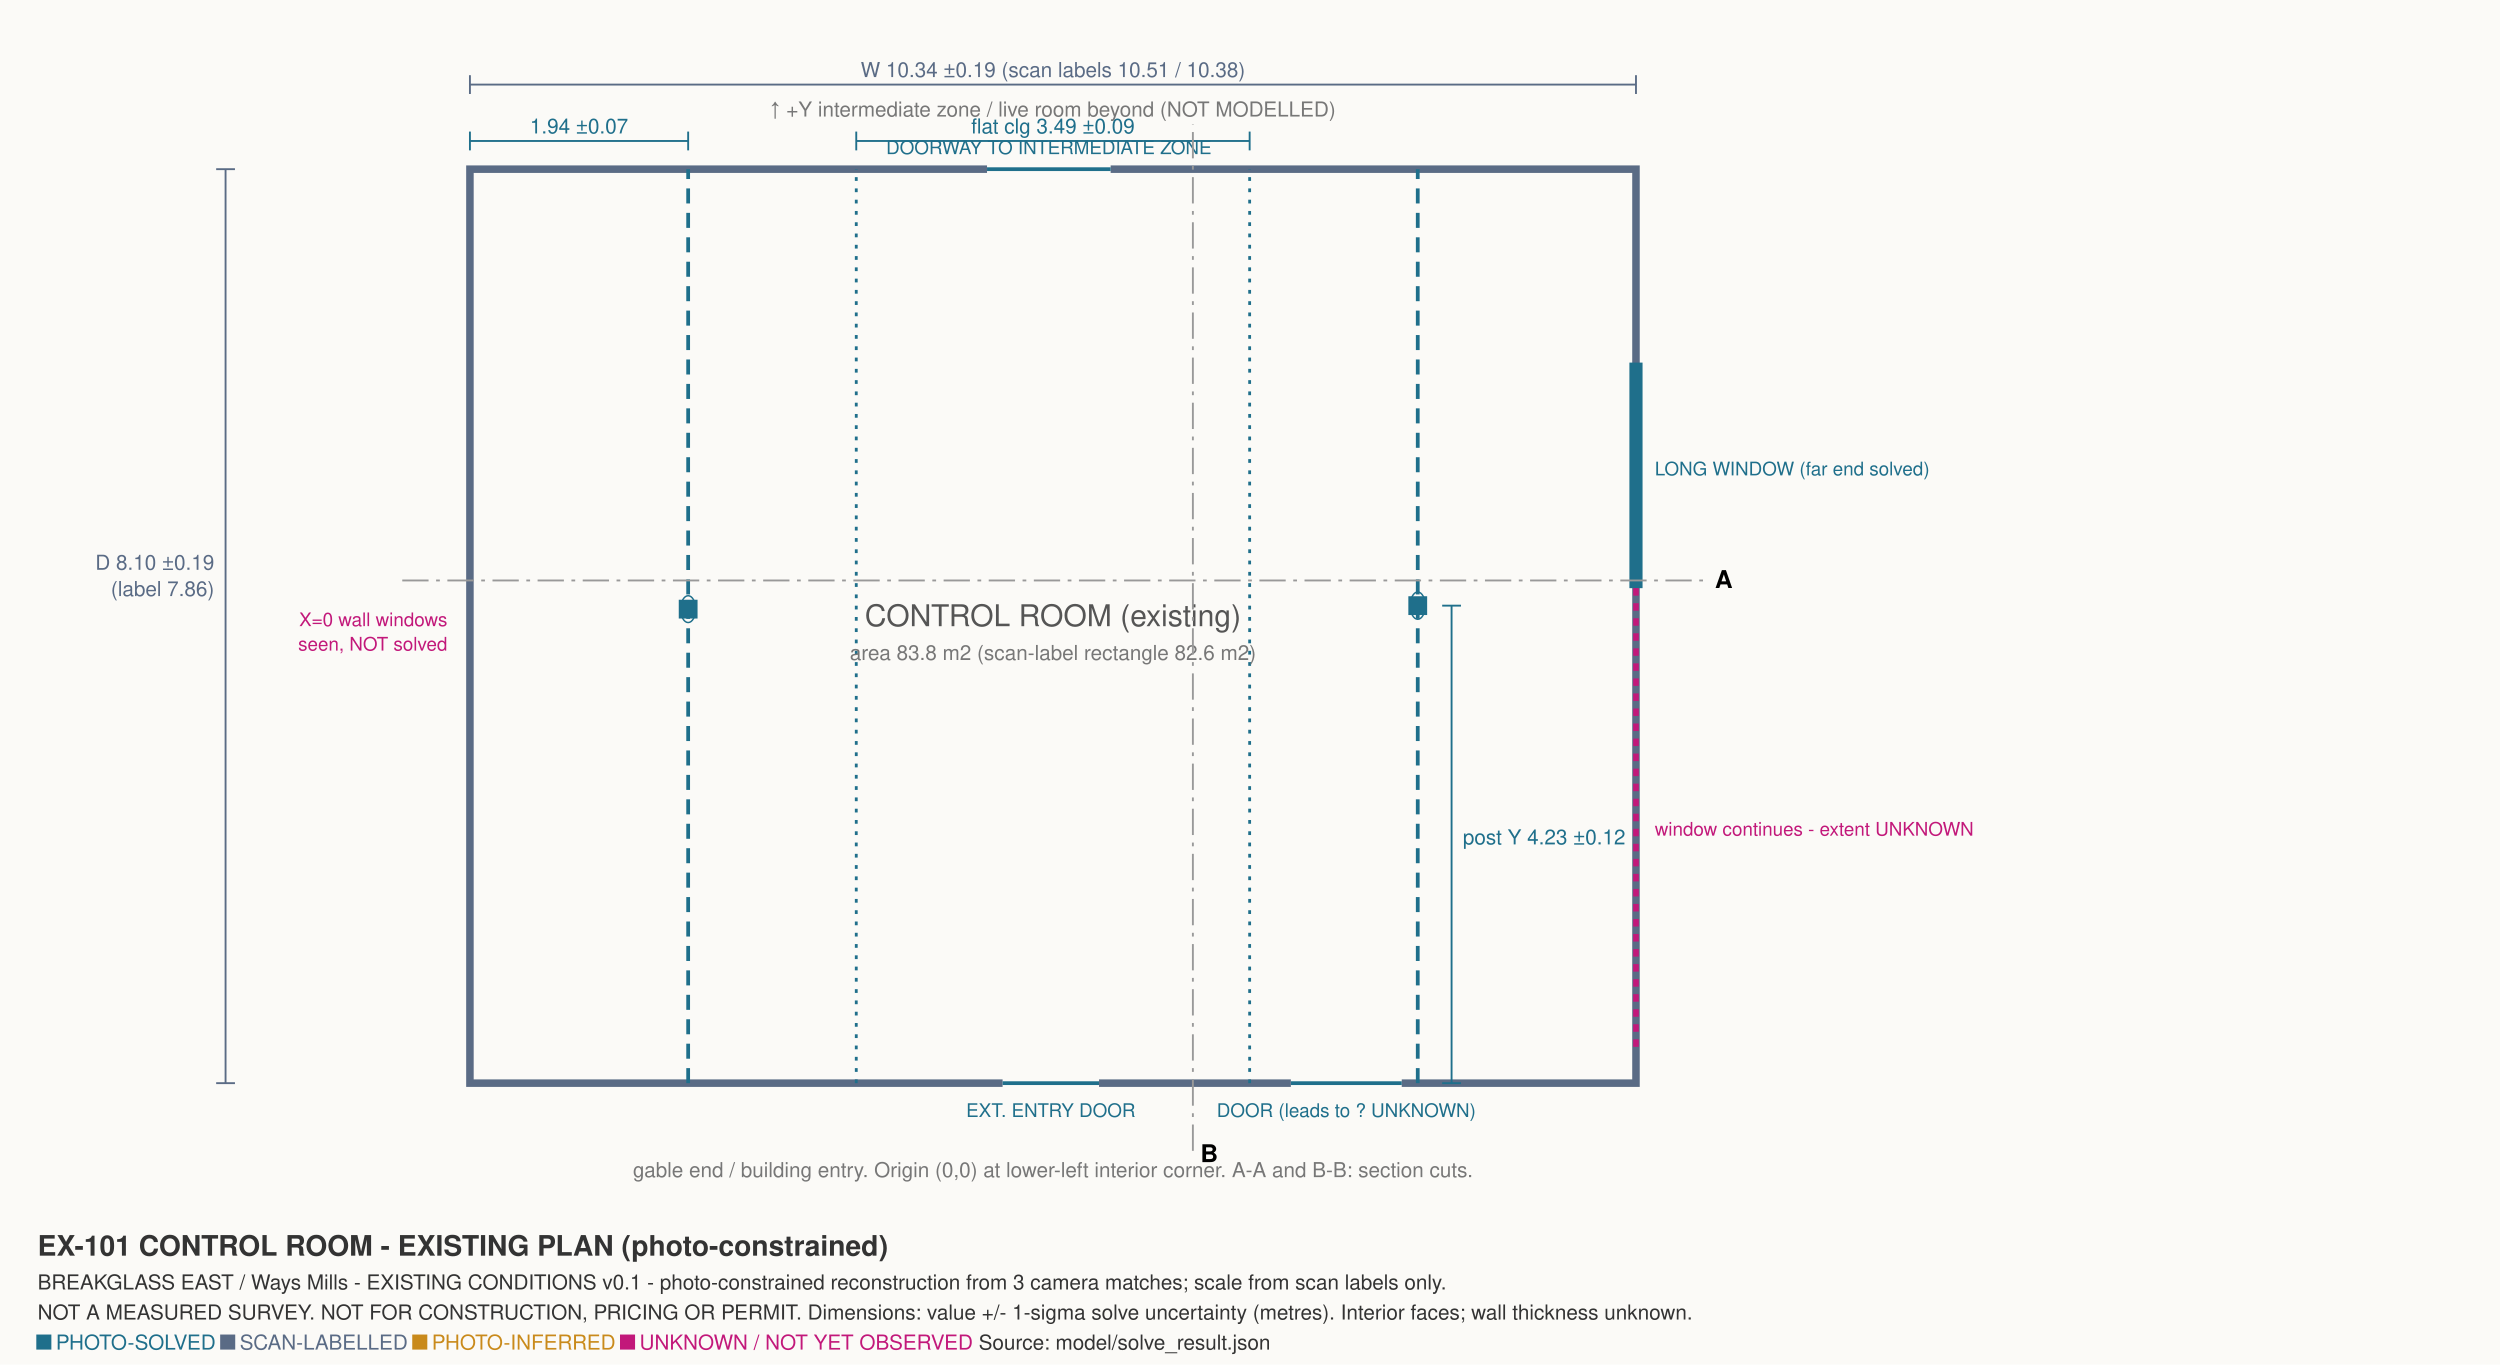
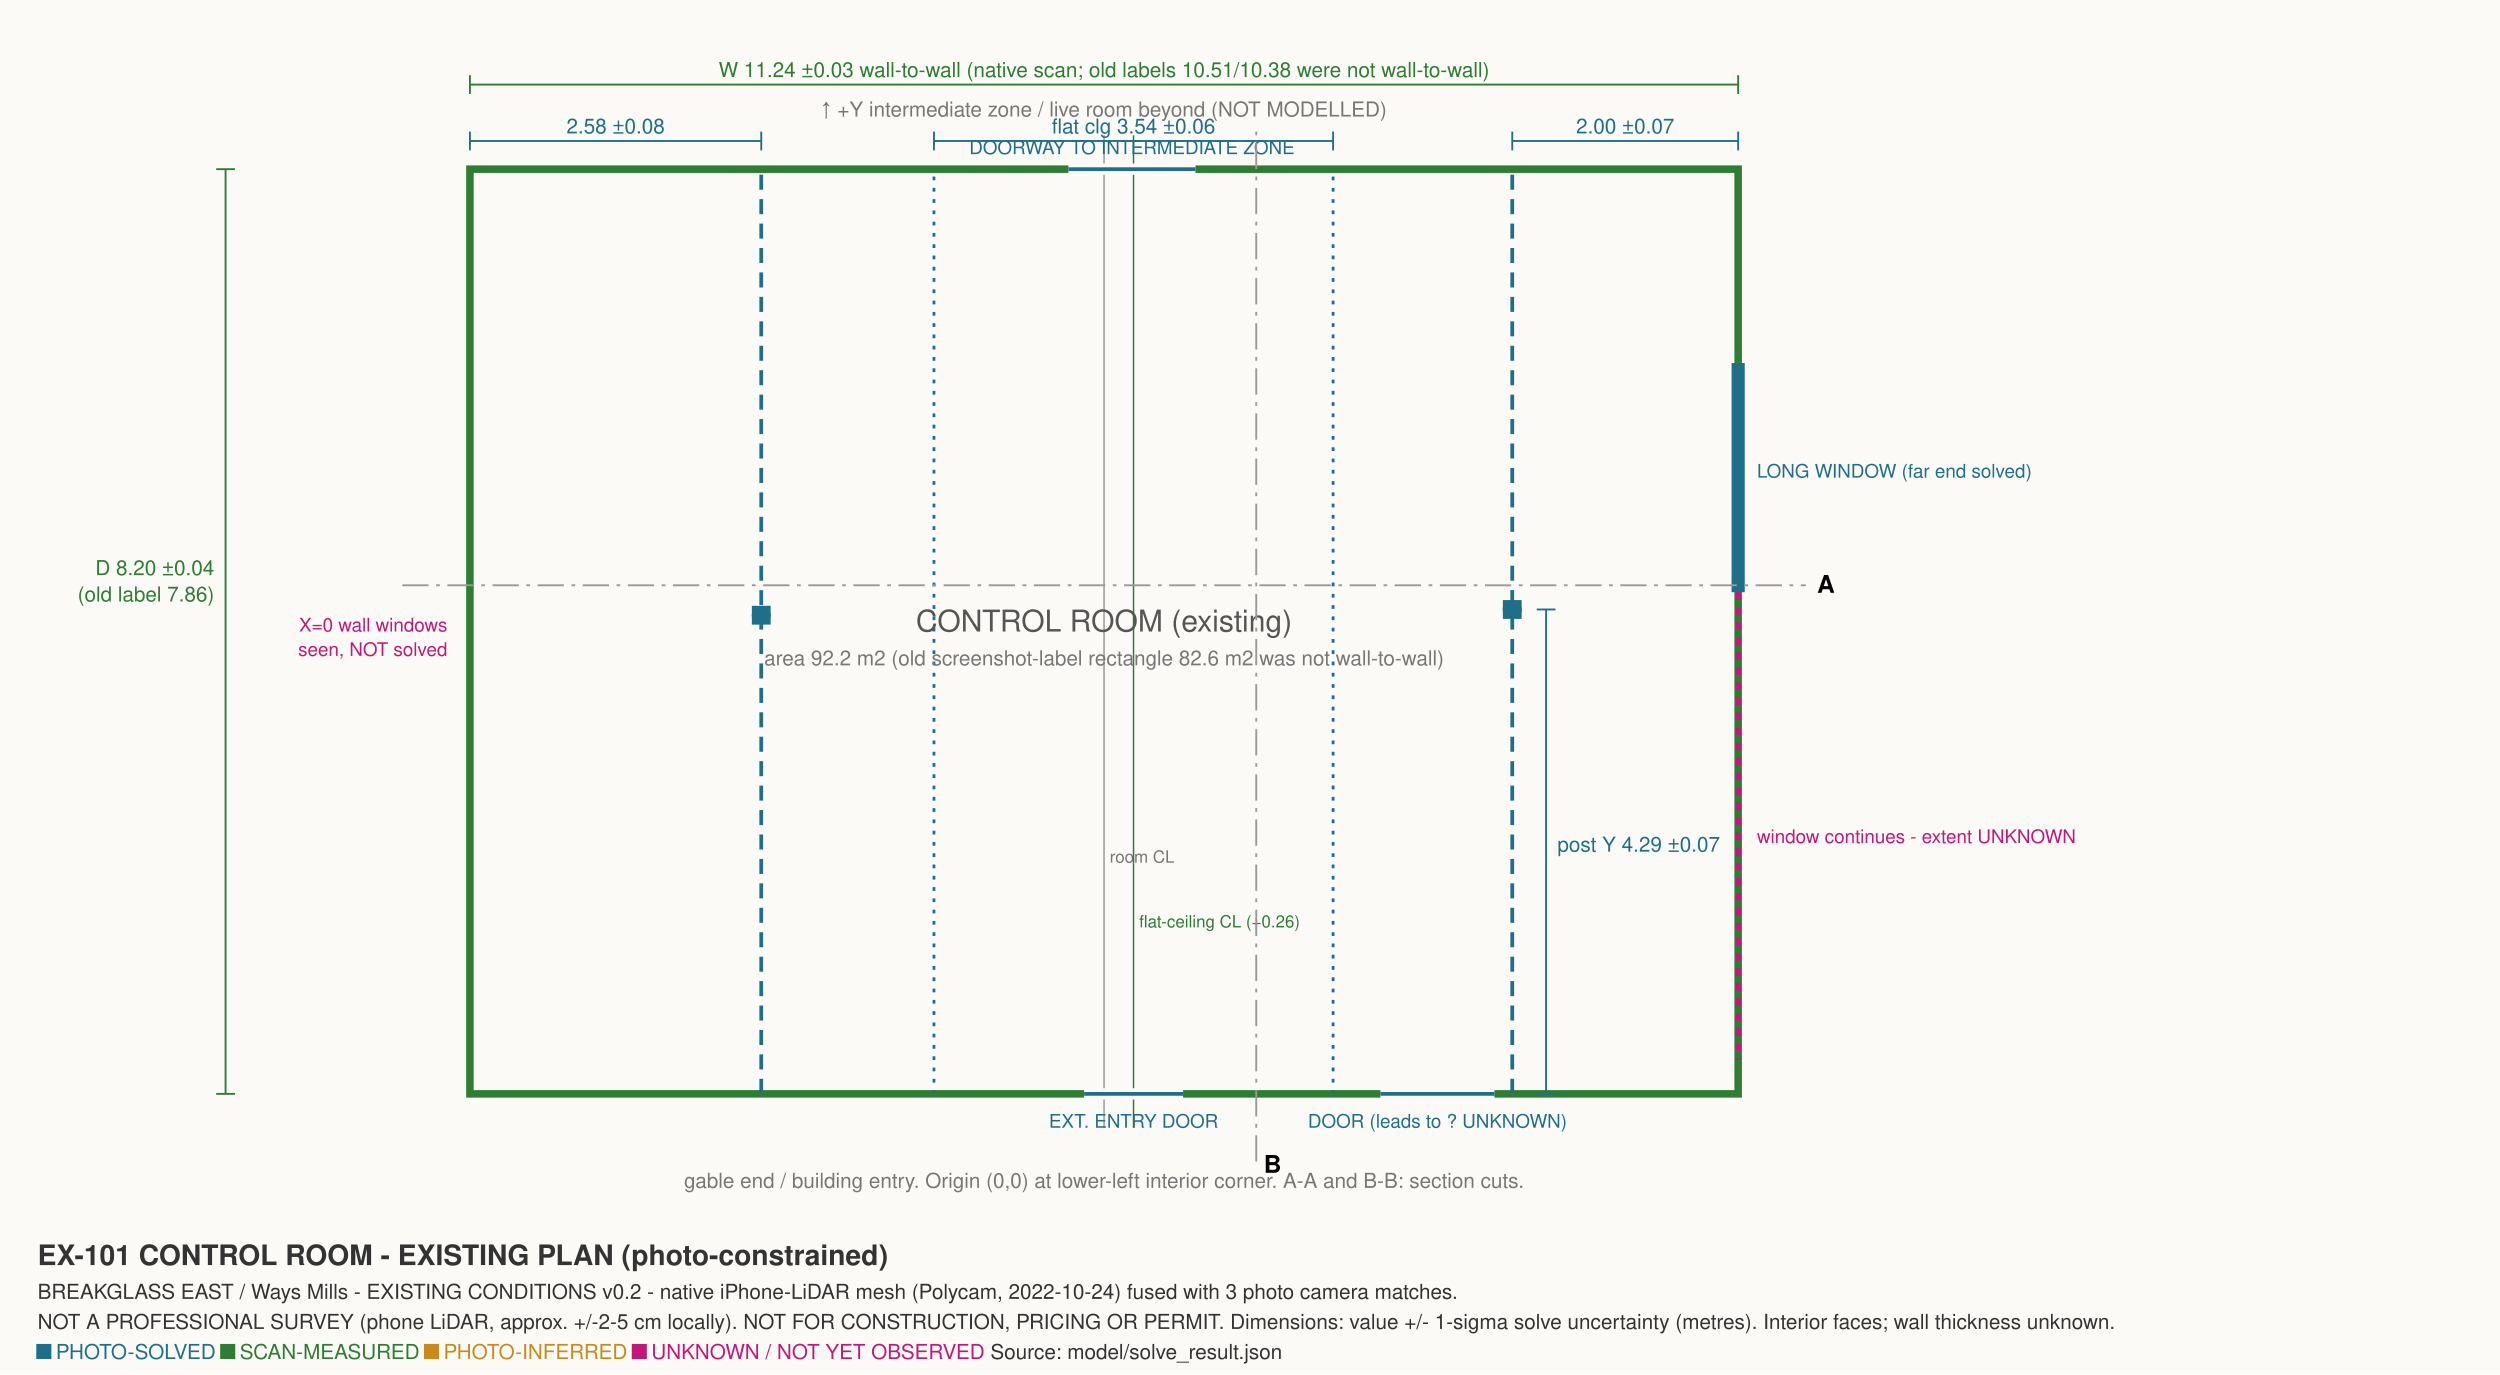
- <svg xmlns="http://www.w3.org/2000/svg" width="1330" height="726" viewBox="0 0 1330 726" font-family="Helvetica,Arial,sans-serif">
-   <rect width="1330" height="726" fill="#fbfaf7" />
-   <rect x="250" y="90.0" width="620.34" height="486.24" fill="none" stroke="#5a6b85" stroke-width="4" />
-   <line x1="366.1" y1="576.24" x2="366.1" y2="90.0" stroke="#1f6f8b" stroke-dasharray="8 5" stroke-width="2" />
-   <line x1="754.24" y1="576.24" x2="754.24" y2="90.0" stroke="#1f6f8b" stroke-dasharray="8 5" stroke-width="2" />
-   <line x1="455.53" y1="576.24" x2="455.53" y2="90.0" stroke="#1f6f8b" stroke-dasharray="2 4" stroke-width="1.5" />
-   <line x1="664.81" y1="576.24" x2="664.81" y2="90.0" stroke="#1f6f8b" stroke-dasharray="2 4" stroke-width="1.5" />
-   <rect x="361.1" y="319.06" width="10" height="10" fill="#1f6f8b" />
-   <ellipse cx="366.1" cy="324.06" rx="4" ry="7.14" fill="none" stroke="#1f6f8b" stroke-width="0.8" />
-   <rect x="749.24" y="317.2" width="10" height="10" fill="#1f6f8b" />
-   <ellipse cx="754.24" cy="322.2" rx="4" ry="7.26" fill="none" stroke="#1f6f8b" stroke-width="0.8" />
-   <line x1="533.38" y1="576.24" x2="584.68" y2="576.24" stroke="#fbfaf7" stroke-width="6" />
-   <line x1="533.38" y1="576.24" x2="584.68" y2="576.24" stroke="#1f6f8b" stroke-width="2" />
-   <text x="559.03" y="594.24" font-size="10" text-anchor="middle" fill="#1f6f8b">EXT. ENTRY DOOR</text>
-   <line x1="686.74" y1="576.24" x2="745.72" y2="576.24" stroke="#fbfaf7" stroke-width="6" />
-   <line x1="686.74" y1="576.24" x2="745.72" y2="576.24" stroke="#1f6f8b" stroke-width="2" />
-   <text x="716.23" y="594.24" font-size="10" text-anchor="middle" fill="#1f6f8b">DOOR (leads to ? UNKNOWN)</text>
-   <line x1="525.1" y1="90.0" x2="590.86" y2="90.0" stroke="#fbfaf7" stroke-width="6" />
-   <line x1="525.1" y1="90.0" x2="590.86" y2="90.0" stroke="#1f6f8b" stroke-width="2" />
-   <text x="557.98" y="82.0" font-size="10" text-anchor="middle" fill="#1f6f8b">DOORWAY TO INTERMEDIATE ZONE</text>
-   <line x1="870.34" y1="192.9" x2="870.34" y2="312.9" stroke="#1f6f8b" stroke-width="7" />
-   <line x1="870.34" y1="312.9" x2="870.34" y2="558.24" stroke="#c2187a" stroke-width="3" stroke-dasharray="4 4" />
-   <text x="880.34" y="252.9" font-size="10" fill="#1f6f8b">LONG WINDOW (far end solved)</text>
-   <text x="880.34" y="444.57" font-size="10" fill="#c2187a">window continues - extent UNKNOWN</text>
-   <text x="238.0" y="333.12" font-size="10" fill="#c2187a" text-anchor="end">X=0 wall windows</text>
-   <text x="238.0" y="346.12" font-size="10" fill="#c2187a" text-anchor="end">seen, NOT solved</text>
-   <text x="560.17" y="333.12" font-size="16" text-anchor="middle" fill="#555">CONTROL ROOM (existing)</text>
-   <text x="560.17" y="351.12" font-size="11" text-anchor="middle" fill="#777">area 83.8 m2 (scan-label rectangle 82.6 m2)</text>
-   <text x="560.17" y="62.0" font-size="11" text-anchor="middle" fill="#777">↑ +Y  intermediate zone / live room beyond (NOT MODELLED)</text>
-   <text x="560.17" y="626.24" font-size="11" text-anchor="middle" fill="#777">gable end / building entry. Origin (0,0) at lower-left interior corner. A-A and B-B: section cuts.</text>
-   <line x1="250" y1="45.0" x2="870.34" y2="45.0" stroke="#5a6b85" stroke-width="1" />
-   <line x1="250" y1="40.0" x2="250" y2="50.0" stroke="#5a6b85" />
-   <line x1="870.34" y1="40.0" x2="870.34" y2="50.0" stroke="#5a6b85" />
-   <text x="560.17" y="41.0" font-size="11" text-anchor="middle" fill="#5a6b85">W 10.34 ±0.19  (scan labels 10.51 / 10.38)</text>
-   <line x1="120" y1="576.24" x2="120" y2="90.0" stroke="#5a6b85" stroke-width="1" />
-   <line x1="115" y1="576.24" x2="125" y2="576.24" stroke="#5a6b85" />
-   <line x1="115" y1="90.0" x2="125" y2="90.0" stroke="#5a6b85" />
-   <text x="126" y="333.12" font-size="11" fill="#5a6b85" />
-   <text x="114" y="303.12" font-size="11" text-anchor="end" fill="#5a6b85">D 8.10 ±0.19</text>
-   <text x="114" y="317.12" font-size="11" text-anchor="end" fill="#5a6b85">(label 7.86)</text>
-   <line x1="250" y1="75.0" x2="366.1" y2="75.0" stroke="#1f6f8b" stroke-width="1" />
+ <svg xmlns="http://www.w3.org/2000/svg" width="1330" height="731" viewBox="0 0 1330 731" font-family="Helvetica,Arial,sans-serif">
+   <rect width="1330" height="731" fill="#fbfaf7" />
+   <rect x="250" y="90.0" width="674.7" height="491.94" fill="none" stroke="#2e7d32" stroke-width="4" />
+   <line x1="404.98" y1="581.94" x2="404.98" y2="90.0" stroke="#1f6f8b" stroke-dasharray="8 5" stroke-width="2" />
+   <line x1="804.52" y1="581.94" x2="804.52" y2="90.0" stroke="#1f6f8b" stroke-dasharray="8 5" stroke-width="2" />
+   <line x1="587.35" y1="599.94" x2="587.35" y2="72" stroke="#999" stroke-width="0.8" />
+   <text x="590.35" y="458.955" font-size="9" fill="#777">room CL</text>
+   <line x1="603.04" y1="599.94" x2="603.04" y2="72" stroke="#2e7d32" stroke-width="0.8" />
+   <text x="606.04" y="493.391" font-size="9" fill="#2e7d32">flat-ceiling CL (+0.26)</text>
+   <line x1="496.87" y1="581.94" x2="496.87" y2="90.0" stroke="#1f6f8b" stroke-dasharray="2 4" stroke-width="1.5" />
+   <line x1="709.21" y1="581.94" x2="709.21" y2="90.0" stroke="#1f6f8b" stroke-dasharray="2 4" stroke-width="1.5" />
+   <rect x="399.98" y="322.3" width="10" height="10" fill="#1f6f8b" />
+   <ellipse cx="404.98" cy="327.3" rx="4.68" ry="3.6" fill="none" stroke="#1f6f8b" stroke-width="0.8" />
+   <rect x="799.52" y="319.24" width="10" height="10" fill="#1f6f8b" />
+   <ellipse cx="804.52" cy="324.24" rx="4.68" ry="4.14" fill="none" stroke="#1f6f8b" stroke-width="0.8" />
+   <line x1="576.76" y1="581.94" x2="629.38" y2="581.94" stroke="#fbfaf7" stroke-width="6" />
+   <line x1="576.76" y1="581.94" x2="629.38" y2="581.94" stroke="#1f6f8b" stroke-width="2" />
+   <text x="603.07" y="599.94" font-size="10" text-anchor="middle" fill="#1f6f8b">EXT. ENTRY DOOR</text>
+   <line x1="734.38" y1="581.94" x2="795.04" y2="581.94" stroke="#fbfaf7" stroke-width="6" />
+   <line x1="734.38" y1="581.94" x2="795.04" y2="581.94" stroke="#1f6f8b" stroke-width="2" />
+   <text x="764.71" y="599.94" font-size="10" text-anchor="middle" fill="#1f6f8b">DOOR (leads to ? UNKNOWN)</text>
+   <line x1="568.42" y1="90.0" x2="635.98" y2="90.0" stroke="#fbfaf7" stroke-width="6" />
+   <line x1="568.42" y1="90.0" x2="635.98" y2="90.0" stroke="#1f6f8b" stroke-width="2" />
+   <text x="602.2" y="82.0" font-size="10" text-anchor="middle" fill="#1f6f8b">DOORWAY TO INTERMEDIATE ZONE</text>
+   <line x1="924.7" y1="193.14" x2="924.7" y2="315.06" stroke="#1f6f8b" stroke-width="7" />
+   <line x1="924.7" y1="315.06" x2="924.7" y2="563.94" stroke="#c2187a" stroke-width="3" stroke-dasharray="4 4" />
+   <text x="934.7" y="254.1" font-size="10" fill="#1f6f8b">LONG WINDOW (far end solved)</text>
+   <text x="934.7" y="448.5" font-size="10" fill="#c2187a">window continues - extent UNKNOWN</text>
+   <text x="238.0" y="335.97" font-size="10" fill="#c2187a" text-anchor="end">X=0 wall windows</text>
+   <text x="238.0" y="348.97" font-size="10" fill="#c2187a" text-anchor="end">seen, NOT solved</text>
+   <text x="587.35" y="335.97" font-size="16" text-anchor="middle" fill="#555">CONTROL ROOM (existing)</text>
+   <text x="587.35" y="353.97" font-size="11" text-anchor="middle" fill="#777">area 92.2 m2 (old screenshot-label rectangle 82.6 m2 was not wall-to-wall)</text>
+   <text x="587.35" y="62.0" font-size="11" text-anchor="middle" fill="#777">↑ +Y  intermediate zone / live room beyond (NOT MODELLED)</text>
+   <text x="587.35" y="631.94" font-size="11" text-anchor="middle" fill="#777">gable end / building entry. Origin (0,0) at lower-left interior corner. A-A and B-B: section cuts.</text>
+   <line x1="250" y1="45.0" x2="924.7" y2="45.0" stroke="#2e7d32" stroke-width="1" />
+   <line x1="250" y1="40.0" x2="250" y2="50.0" stroke="#2e7d32" />
+   <line x1="924.7" y1="40.0" x2="924.7" y2="50.0" stroke="#2e7d32" />
+   <text x="587.35" y="41.0" font-size="11" text-anchor="middle" fill="#2e7d32">W 11.24 ±0.03 wall-to-wall (native scan; old labels 10.51/10.38 were not wall-to-wall)</text>
+   <line x1="120" y1="581.94" x2="120" y2="90.0" stroke="#2e7d32" stroke-width="1" />
+   <line x1="115" y1="581.94" x2="125" y2="581.94" stroke="#2e7d32" />
+   <line x1="115" y1="90.0" x2="125" y2="90.0" stroke="#2e7d32" />
+   <text x="126" y="335.97" font-size="11" fill="#2e7d32" />
+   <text x="114" y="305.97" font-size="11" text-anchor="end" fill="#2e7d32">D 8.20 ±0.04</text>
+   <text x="114" y="319.97" font-size="11" text-anchor="end" fill="#2e7d32">(old label 7.86)</text>
+   <line x1="250" y1="75.0" x2="404.98" y2="75.0" stroke="#1f6f8b" stroke-width="1" />
  <line x1="250" y1="70.0" x2="250" y2="80.0" stroke="#1f6f8b" />
-   <line x1="366.1" y1="70.0" x2="366.1" y2="80.0" stroke="#1f6f8b" />
-   <text x="308.05" y="71.0" font-size="11" text-anchor="middle" fill="#1f6f8b">1.94 ±0.07</text>
-   <line x1="455.53" y1="75.0" x2="664.81" y2="75.0" stroke="#1f6f8b" stroke-width="1" />
-   <line x1="455.53" y1="70.0" x2="455.53" y2="80.0" stroke="#1f6f8b" />
-   <line x1="664.81" y1="70.0" x2="664.81" y2="80.0" stroke="#1f6f8b" />
-   <text x="560.17" y="71.0" font-size="11" text-anchor="middle" fill="#1f6f8b">flat clg 3.49 ±0.09</text>
-   <line x1="772.24" y1="576.24" x2="772.24" y2="322.2" stroke="#1f6f8b" stroke-width="1" />
-   <line x1="767.24" y1="576.24" x2="777.24" y2="576.24" stroke="#1f6f8b" />
-   <line x1="767.24" y1="322.2" x2="777.24" y2="322.2" stroke="#1f6f8b" />
-   <text x="778.24" y="449.22" font-size="11" fill="#1f6f8b">post Y 4.23 ±0.12</text>
-   <line x1="214.0" y1="308.808" x2="906.34" y2="308.808" stroke="#999" stroke-dasharray="14 4 2 4" />
-   <text x="912.34" y="312.808" font-size="13" font-weight="bold">A</text>
-   <line x1="634.611" y1="612.24" x2="634.611" y2="66" stroke="#999" stroke-dasharray="14 4 2 4" />
-   <text x="638.611" y="618.24" font-size="13" font-weight="bold">B</text>
+   <line x1="404.98" y1="70.0" x2="404.98" y2="80.0" stroke="#1f6f8b" />
+   <text x="327.49" y="71.0" font-size="11" text-anchor="middle" fill="#1f6f8b">2.58 ±0.08</text>
+   <line x1="804.52" y1="75.0" x2="924.7" y2="75.0" stroke="#1f6f8b" stroke-width="1" />
+   <line x1="804.52" y1="70.0" x2="804.52" y2="80.0" stroke="#1f6f8b" />
+   <line x1="924.7" y1="70.0" x2="924.7" y2="80.0" stroke="#1f6f8b" />
+   <text x="864.61" y="71.0" font-size="11" text-anchor="middle" fill="#1f6f8b">2.00 ±0.07</text>
+   <line x1="496.87" y1="75.0" x2="709.21" y2="75.0" stroke="#1f6f8b" stroke-width="1" />
+   <line x1="496.87" y1="70.0" x2="496.87" y2="80.0" stroke="#1f6f8b" />
+   <line x1="709.21" y1="70.0" x2="709.21" y2="80.0" stroke="#1f6f8b" />
+   <text x="603.04" y="71.0" font-size="11" text-anchor="middle" fill="#1f6f8b">flat clg 3.54 ±0.06</text>
+   <line x1="822.52" y1="581.94" x2="822.52" y2="324.24" stroke="#1f6f8b" stroke-width="1" />
+   <line x1="817.52" y1="581.94" x2="827.52" y2="581.94" stroke="#1f6f8b" />
+   <line x1="817.52" y1="324.24" x2="827.52" y2="324.24" stroke="#1f6f8b" />
+   <text x="828.52" y="453.09" font-size="11" fill="#1f6f8b">post Y 4.29 ±0.07</text>
+   <line x1="214.0" y1="311.373" x2="960.7" y2="311.373" stroke="#999" stroke-dasharray="14 4 2 4" />
+   <text x="966.7" y="315.373" font-size="13" font-weight="bold">A</text>
+   <line x1="668.314" y1="617.94" x2="668.314" y2="66" stroke="#999" stroke-dasharray="14 4 2 4" />
+   <text x="672.314" y="623.94" font-size="13" font-weight="bold">B</text>
  <g font-size="11" fill="#333">
-     <text x="20" y="668" font-size="15" font-weight="bold">EX-101  CONTROL ROOM - EXISTING PLAN (photo-constrained)</text>
-     <text x="20" y="686">BREAKGLASS EAST / Ways Mills - EXISTING CONDITIONS v0.1 - photo-constrained reconstruction from 3 camera matches; scale from scan labels only.</text>
-     <text x="20" y="702">NOT A MEASURED SURVEY. NOT FOR CONSTRUCTION, PRICING OR PERMIT. Dimensions: value +/- 1-sigma solve uncertainty (metres). Interior faces; wall thickness unknown.</text>
-     <text x="20" y="718">
+     <text x="20" y="673" font-size="15" font-weight="bold">EX-101  CONTROL ROOM - EXISTING PLAN (photo-constrained)</text>
+     <text x="20" y="691">BREAKGLASS EAST / Ways Mills - EXISTING CONDITIONS v0.2 - native iPhone-LiDAR mesh (Polycam, 2022-10-24) fused with 3 photo camera matches.</text>
+     <text x="20" y="707">NOT A PROFESSIONAL SURVEY (phone LiDAR, approx. +/-2-5 cm locally). NOT FOR CONSTRUCTION, PRICING OR PERMIT. Dimensions: value +/- 1-sigma solve uncertainty (metres). Interior faces; wall thickness unknown.</text>
+     <text x="20" y="723">
      <tspan fill="#1f6f8b">■ PHOTO-SOLVED</tspan>
-       <tspan fill="#5a6b85">■ SCAN-LABELLED</tspan>
+       <tspan fill="#2e7d32">■ SCAN-MEASURED</tspan>
      <tspan fill="#c98a1b">■ PHOTO-INFERRED</tspan>
      <tspan fill="#c2187a">■ UNKNOWN / NOT YET OBSERVED</tspan>   Source: model/solve_result.json</text>
  </g>
</svg>
